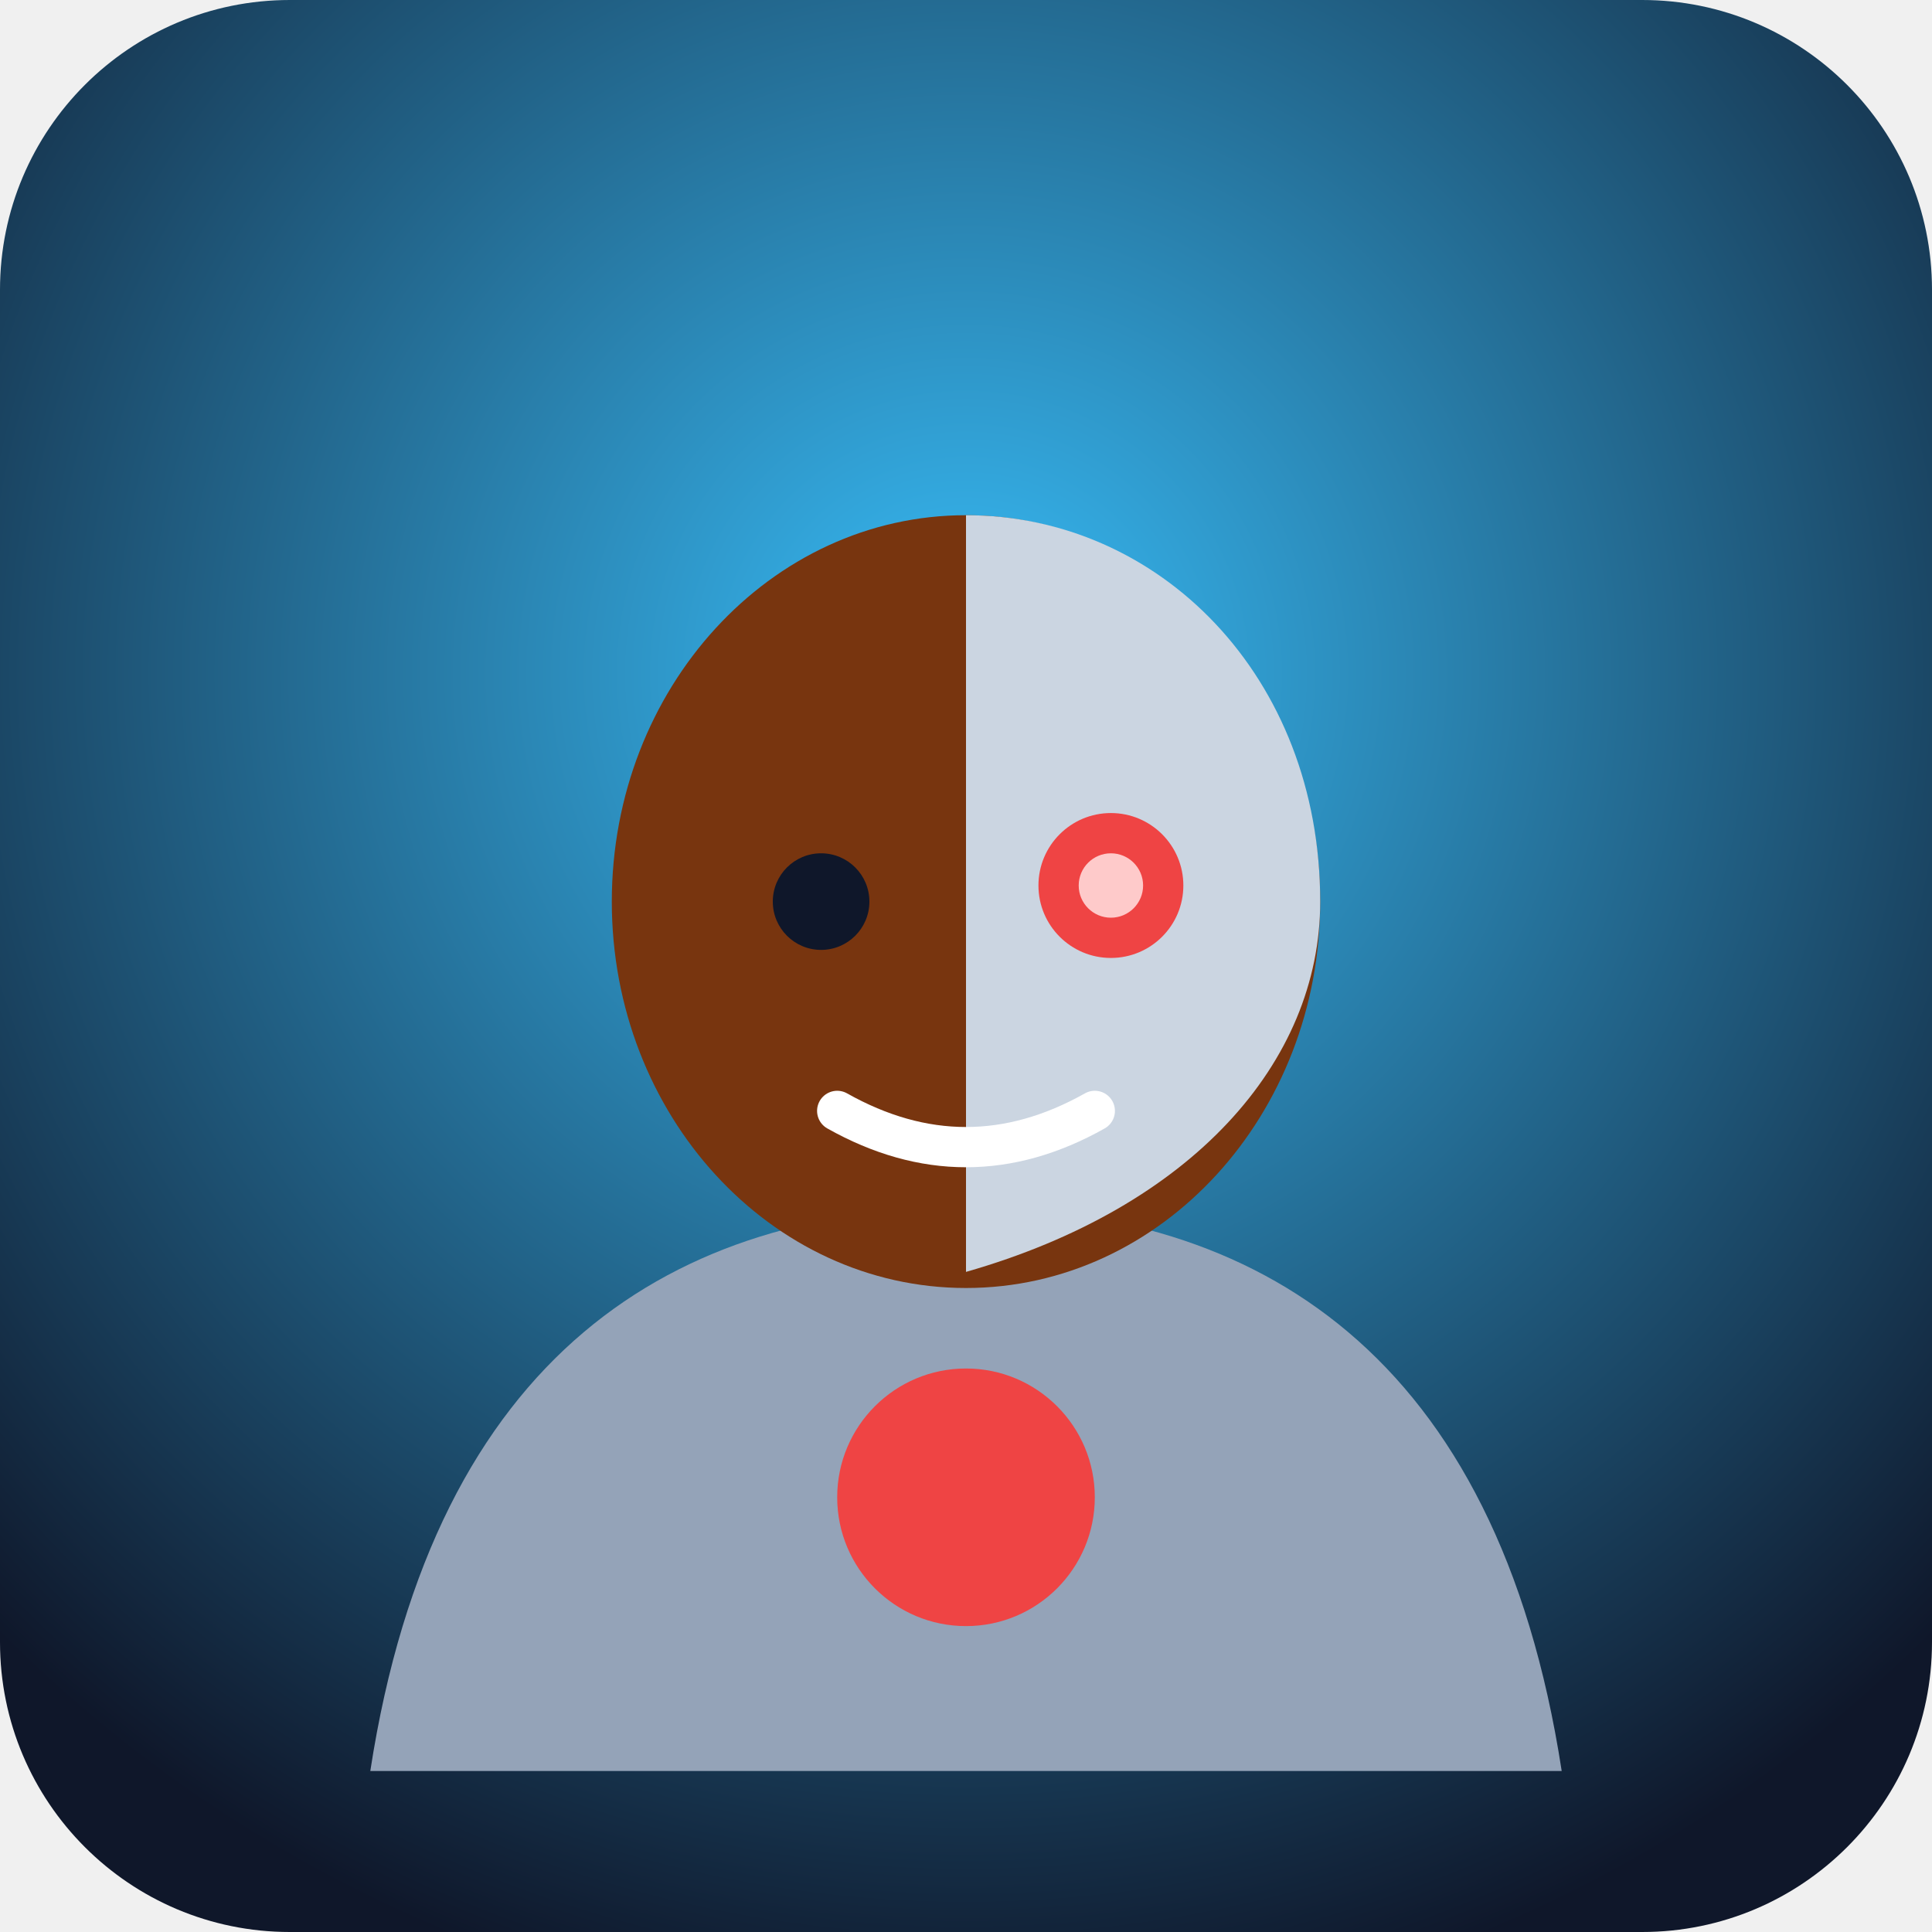
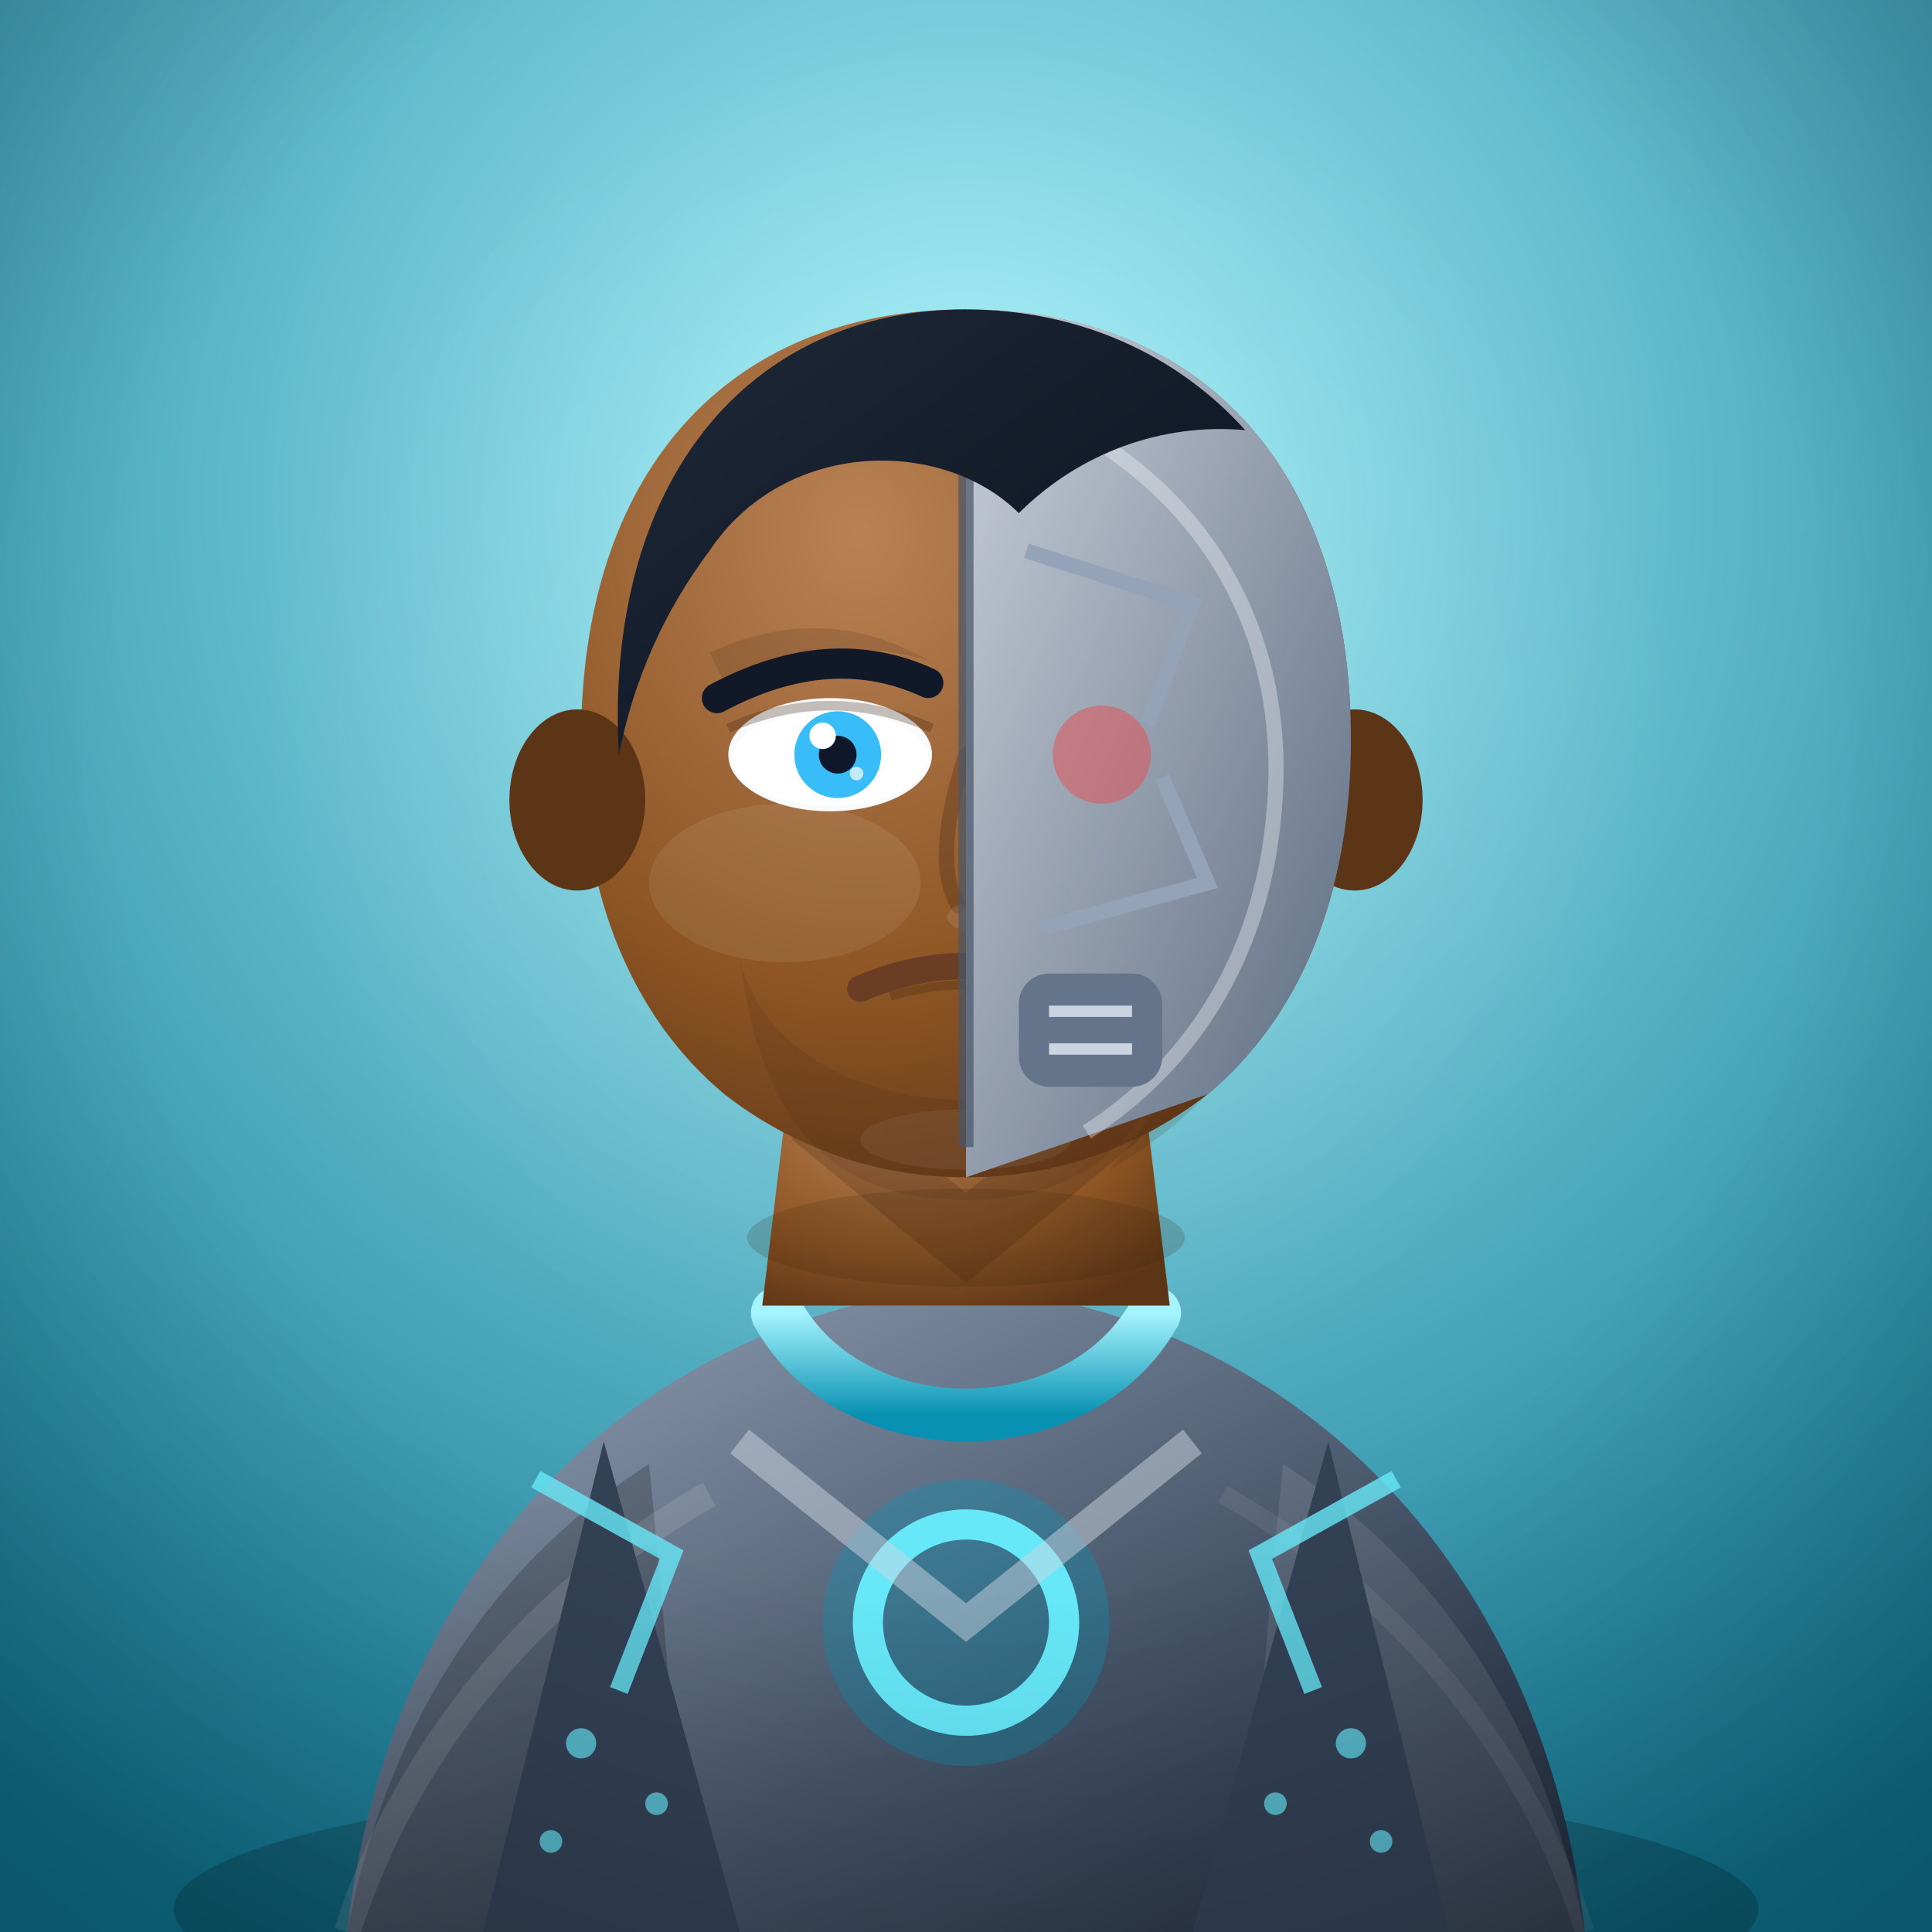
- <svg xmlns="http://www.w3.org/2000/svg" viewBox="0 0 240 240">
+ <svg xmlns="http://www.w3.org/2000/svg" viewBox="0 0 512 512" width="512" height="512">
  <defs>
-     <radialGradient id="bg" cx="50%" cy="35%" r="70%">
-       <stop offset="0%" stop-color="#38bdf8" />
-       <stop offset="100%" stop-color="#0f172a" />
+     <radialGradient id="bg" cx="50%" cy="26%" r="82%">
+       <stop offset="0%" stop-color="#a5f3fc" />
+       <stop offset="100%" stop-color="#0e7490" />
+     </radialGradient>
+     <radialGradient id="halo" cx="50%" cy="50%" r="50%">
+       <stop offset="0%" stop-color="#fff" stop-opacity=".2" />
+       <stop offset="100%" stop-color="#fff" stop-opacity="0" />
+     </radialGradient>
+     <radialGradient id="skin" cx="36%" cy="26%" r="84%">
+       <stop offset="0%" stop-color="#b98256" />
+       <stop offset="62%" stop-color="#8d5524" />
+       <stop offset="100%" stop-color="#5c3416" />
+     </radialGradient>
+     <linearGradient id="suit" x1="0" y1="0" x2="1" y2="1">
+       <stop offset="0%" stop-color="#94a3b8" />
+       <stop offset="58%" stop-color="#475569" />
+       <stop offset="100%" stop-color="#1e293b" />
+     </linearGradient>
+     <linearGradient id="hair" x1="0" y1="0" x2="1" y2="1">
+       <stop offset="0%" stop-color="#1f2937" />
+       <stop offset="100%" stop-color="#0b1120" />
+     </linearGradient>
+     <linearGradient id="mask" x1="0" y1="0" x2="1" y2="1">
+       <stop offset="0%" stop-color="#facc15" />
+       <stop offset="55%" stop-color="#b45309" />
+       <stop offset="100%" stop-color="#b45309" />
+     </linearGradient>
+     <linearGradient id="metal" x1="0" y1="0" x2="1" y2="1">
+       <stop offset="0%" stop-color="#e2e8f0" />
+       <stop offset="100%" stop-color="#64748b" />
+     </linearGradient>
+     <linearGradient id="accent" x1="0" y1="0" x2="0" y2="1">
+       <stop offset="0%" stop-color="#a5f3fc" />
+       <stop offset="100%" stop-color="#0891b2" />
+     </linearGradient>
+     <linearGradient id="cape" x1="0" y1="0" x2="1" y2="1">
+       <stop offset="0%" stop-color="#dc2626" />
+       <stop offset="100%" stop-color="#7f1d1d" />
+     </linearGradient>
+     <radialGradient id="vignette" cx="50%" cy="38%" r="76%">
+       <stop offset="58%" stop-color="#000" stop-opacity="0" />
+       <stop offset="100%" stop-color="#000" stop-opacity=".34" />
    </radialGradient>
  </defs>
-   <rect width="240" height="240" rx="36" fill="url(#bg)" />
-   <path d="M46 220 C54 168 84 150 120 150 C156 150 186 168 194 220 Z" fill="#94a3b8" />
-   <circle cx="120" cy="186" r="16" fill="#ef4444" />
-   <ellipse cx="120" cy="112" rx="44" ry="48" fill="#78350f" />
-   <path d="M120 64 C144 64 164 84 164 112 C164 132 148 150 120 158 Z" fill="#cbd5e1" />
-   <circle cx="102" cy="112" r="6" fill="#0f172a" />
-   <circle cx="138" cy="110" r="9" fill="#ef4444" />
-   <circle cx="138" cy="110" r="4" fill="#fecaca" />
-   <path d="M104 138 Q120 147 136 138" stroke="#ffffff" stroke-width="5" stroke-linecap="round" fill="none" />
+   <rect width="512" height="512" fill="url(#bg)" />
+   <circle cx="256" cy="192" r="184" fill="url(#halo)" />
+   <ellipse cx="256" cy="506" rx="210" ry="36" fill="#000" opacity=".2" />
+   <path d="M92 512 C102 424 156 364 226 346 L286 346 C356 364 410 424 420 512 Z" fill="url(#suit)" />
+   <path d="M92 512 C102 460 128 416 172 388 C178 448 180 484 182 512 Z" fill="#000" opacity=".2" />
+   <path d="M420 512 C410 460 384 416 340 388 C334 448 332 484 330 512 Z" fill="#fff" opacity=".09" />
+   <path d="M92 512 C106 468 138 424 188 396" fill="none" stroke="#fff" stroke-width="7" opacity=".11" />
+   <path d="M420 512 C406 468 374 424 324 396" fill="none" stroke="#fff" stroke-width="5" opacity=".07" />
+   <path d="M128 512 L160 382 L196 512 Z" fill="#334155" />
+   <path d="M384 512 L352 382 L316 512 Z" fill="#334155" />
+   <circle cx="256" cy="430" r="38" fill="#0891b2" opacity=".35" />
+   <circle cx="256" cy="430" r="26" fill="none" stroke="#67e8f9" stroke-width="8" />
+   <path d="M142 392 L178 412 L164 448" fill="none" stroke="#67e8f9" stroke-width="5" opacity=".8" />
+   <path d="M370 392 L334 412 L348 448" fill="none" stroke="#67e8f9" stroke-width="5" opacity=".8" />
+   <g fill="#67e8f9" opacity=".7">
+     <circle cx="154" cy="462" r="4" />
+     <circle cx="174" cy="478" r="3" />
+     <circle cx="146" cy="488" r="3" />
+     <circle cx="358" cy="462" r="4" />
+     <circle cx="338" cy="478" r="3" />
+     <circle cx="366" cy="488" r="3" />
+   </g>
+   <path d="M196 382 L256 430 L316 382" fill="none" stroke="#cbd5e1" stroke-width="8" opacity=".5" />
+   <path d="M206 348 C226 384 286 384 306 348" fill="none" stroke="url(#accent)" stroke-width="14" stroke-linecap="round" />
+   <path d="M210 280 L302 280 L310 346 L202 346 Z" fill="url(#skin)" />
+   <path d="M210 280 L256 316 L302 280 L302 302 L256 340 L210 302 Z" fill="#3a1f0d" opacity=".22" />
+   <ellipse cx="256" cy="328" rx="58" ry="13" fill="#3a1f0d" opacity=".18" />
+   <path d="M256 82 C320 82 358 126 358 196 C358 238 344 270 320 290 C302 304 280 312 256 312 C232 312 210 304 192 290 C168 270 154 238 154 196 C154 126 192 82 256 82 Z" fill="url(#skin)" />
+   <ellipse cx="153" cy="212" rx="18" ry="24" fill="#5c3416" />
+   <ellipse cx="359" cy="212" rx="18" ry="24" fill="#5c3416" />
+   <path d="M296 98 C334 126 354 164 352 212 C350 258 326 292 294 310 C318 282 330 250 330 210 C330 162 310 122 296 98 Z" fill="#3a1f0d" opacity=".15" />
+   <ellipse cx="208" cy="234" rx="36" ry="21" fill="#fff" opacity=".075" />
+   <ellipse cx="304" cy="234" rx="36" ry="21" fill="#fff" opacity=".055" />
+   <path d="M188 173 Q218 159 246 175 Q218 167 192 181 Z" fill="#3a1f0d" opacity=".16" />
+   <path d="M324 173 Q294 159 266 175 Q294 167 320 181 Z" fill="#3a1f0d" opacity=".12" />
+   <path d="M256 200 C250 218 249 232 254 240" fill="none" stroke="#3a1f0d" stroke-width="4" opacity=".28" stroke-linecap="round" />
+   <ellipse cx="259" cy="243" rx="8" ry="4" fill="#fff" opacity=".1" />
+   <path d="M190 185 Q220 169 246 181" fill="none" stroke="#111827" stroke-width="8" stroke-linecap="round" />
+   <path d="M322 185 Q292 169 266 181" fill="none" stroke="#111827" stroke-width="8" stroke-linecap="round" />
+   <ellipse cx="220" cy="200" rx="27" ry="15" fill="#f8fafc" />
+   <ellipse cx="220" cy="201" rx="26" ry="12.5" fill="#fff" />
+   <circle cx="222" cy="200" r="11.5" fill="#38bdf8" />
+   <circle cx="222" cy="202" r="7" fill="#38bdf8" opacity=".55" />
+   <circle cx="222" cy="200" r="5" fill="#0f172a" />
+   <circle cx="218" cy="195" r="3.5" fill="#fff" />
+   <circle cx="227" cy="205" r="1.8" fill="#fff" opacity=".7" />
+   <path d="M193 193 Q220 181 247 193" fill="none" stroke="#3a1f0d" stroke-width="2.5" opacity=".28" />
+   <ellipse cx="292" cy="200" rx="26" ry="15" fill="#0f172a" />
+   <circle cx="292" cy="200" r="11.5" fill="#ef4444" />
+   <circle cx="292" cy="200" r="5" fill="#7f1d1d" />
+   <circle cx="288" cy="196" r="3" fill="#fecaca" />
+   <path d="M228 262 Q256 250 284 262" fill="none" stroke="#6b3d24" stroke-width="7" stroke-linecap="round" />
+   <path d="M236 264 Q256 258 276 264" fill="none" stroke="#000" stroke-width="2.4" opacity=".16" />
+   <path d="M196 254 C208 304 304 304 316 254 C310 300 290 318 256 318 C222 318 202 300 196 254 Z" fill="#3a1f0d" opacity=".13" />
+   <ellipse cx="256" cy="302" rx="28" ry="8" fill="#fff" opacity=".06" />
+   <path d="M256 82 C320 82 358 126 358 196 C358 238 344 270 320 290 L256 312 Z" fill="url(#metal)" />
+   <path d="M256 82 C320 82 358 126 358 196 C358 238 344 270 320 290 L256 312 Z" fill="#0f172a" opacity=".12" />
+   <path d="M256 98 L256 304" stroke="#475569" stroke-width="4" opacity=".7" />
+   <path d="M286 114 C324 136 340 172 338 210 C336 252 316 282 288 300" fill="none" stroke="#f8fafc" stroke-width="4" opacity=".35" />
+   <path d="M272 146 L316 160 L304 192" fill="none" stroke="#94a3b8" stroke-width="4" />
+   <path d="M276 246 L320 234 L308 206" fill="none" stroke="#94a3b8" stroke-width="4" />
+   <rect x="270" y="258" width="38" height="30" rx="8" fill="#64748b" />
+   <path d="M278 268 L300 268 M278 278 L300 278" stroke="#cbd5e1" stroke-width="3" />
+   <circle cx="292" cy="200" r="13" fill="#ef4444" opacity=".45" />
+   <path d="M164 200 C160 128 198 82 256 82 C286 82 312 94 330 114 C308 112 286 120 270 136 C250 116 208 116 188 146 C176 162 168 180 164 200 Z" fill="url(#hair)" />
+   <rect width="512" height="512" fill="url(#vignette)" opacity=".7" />
</svg>
